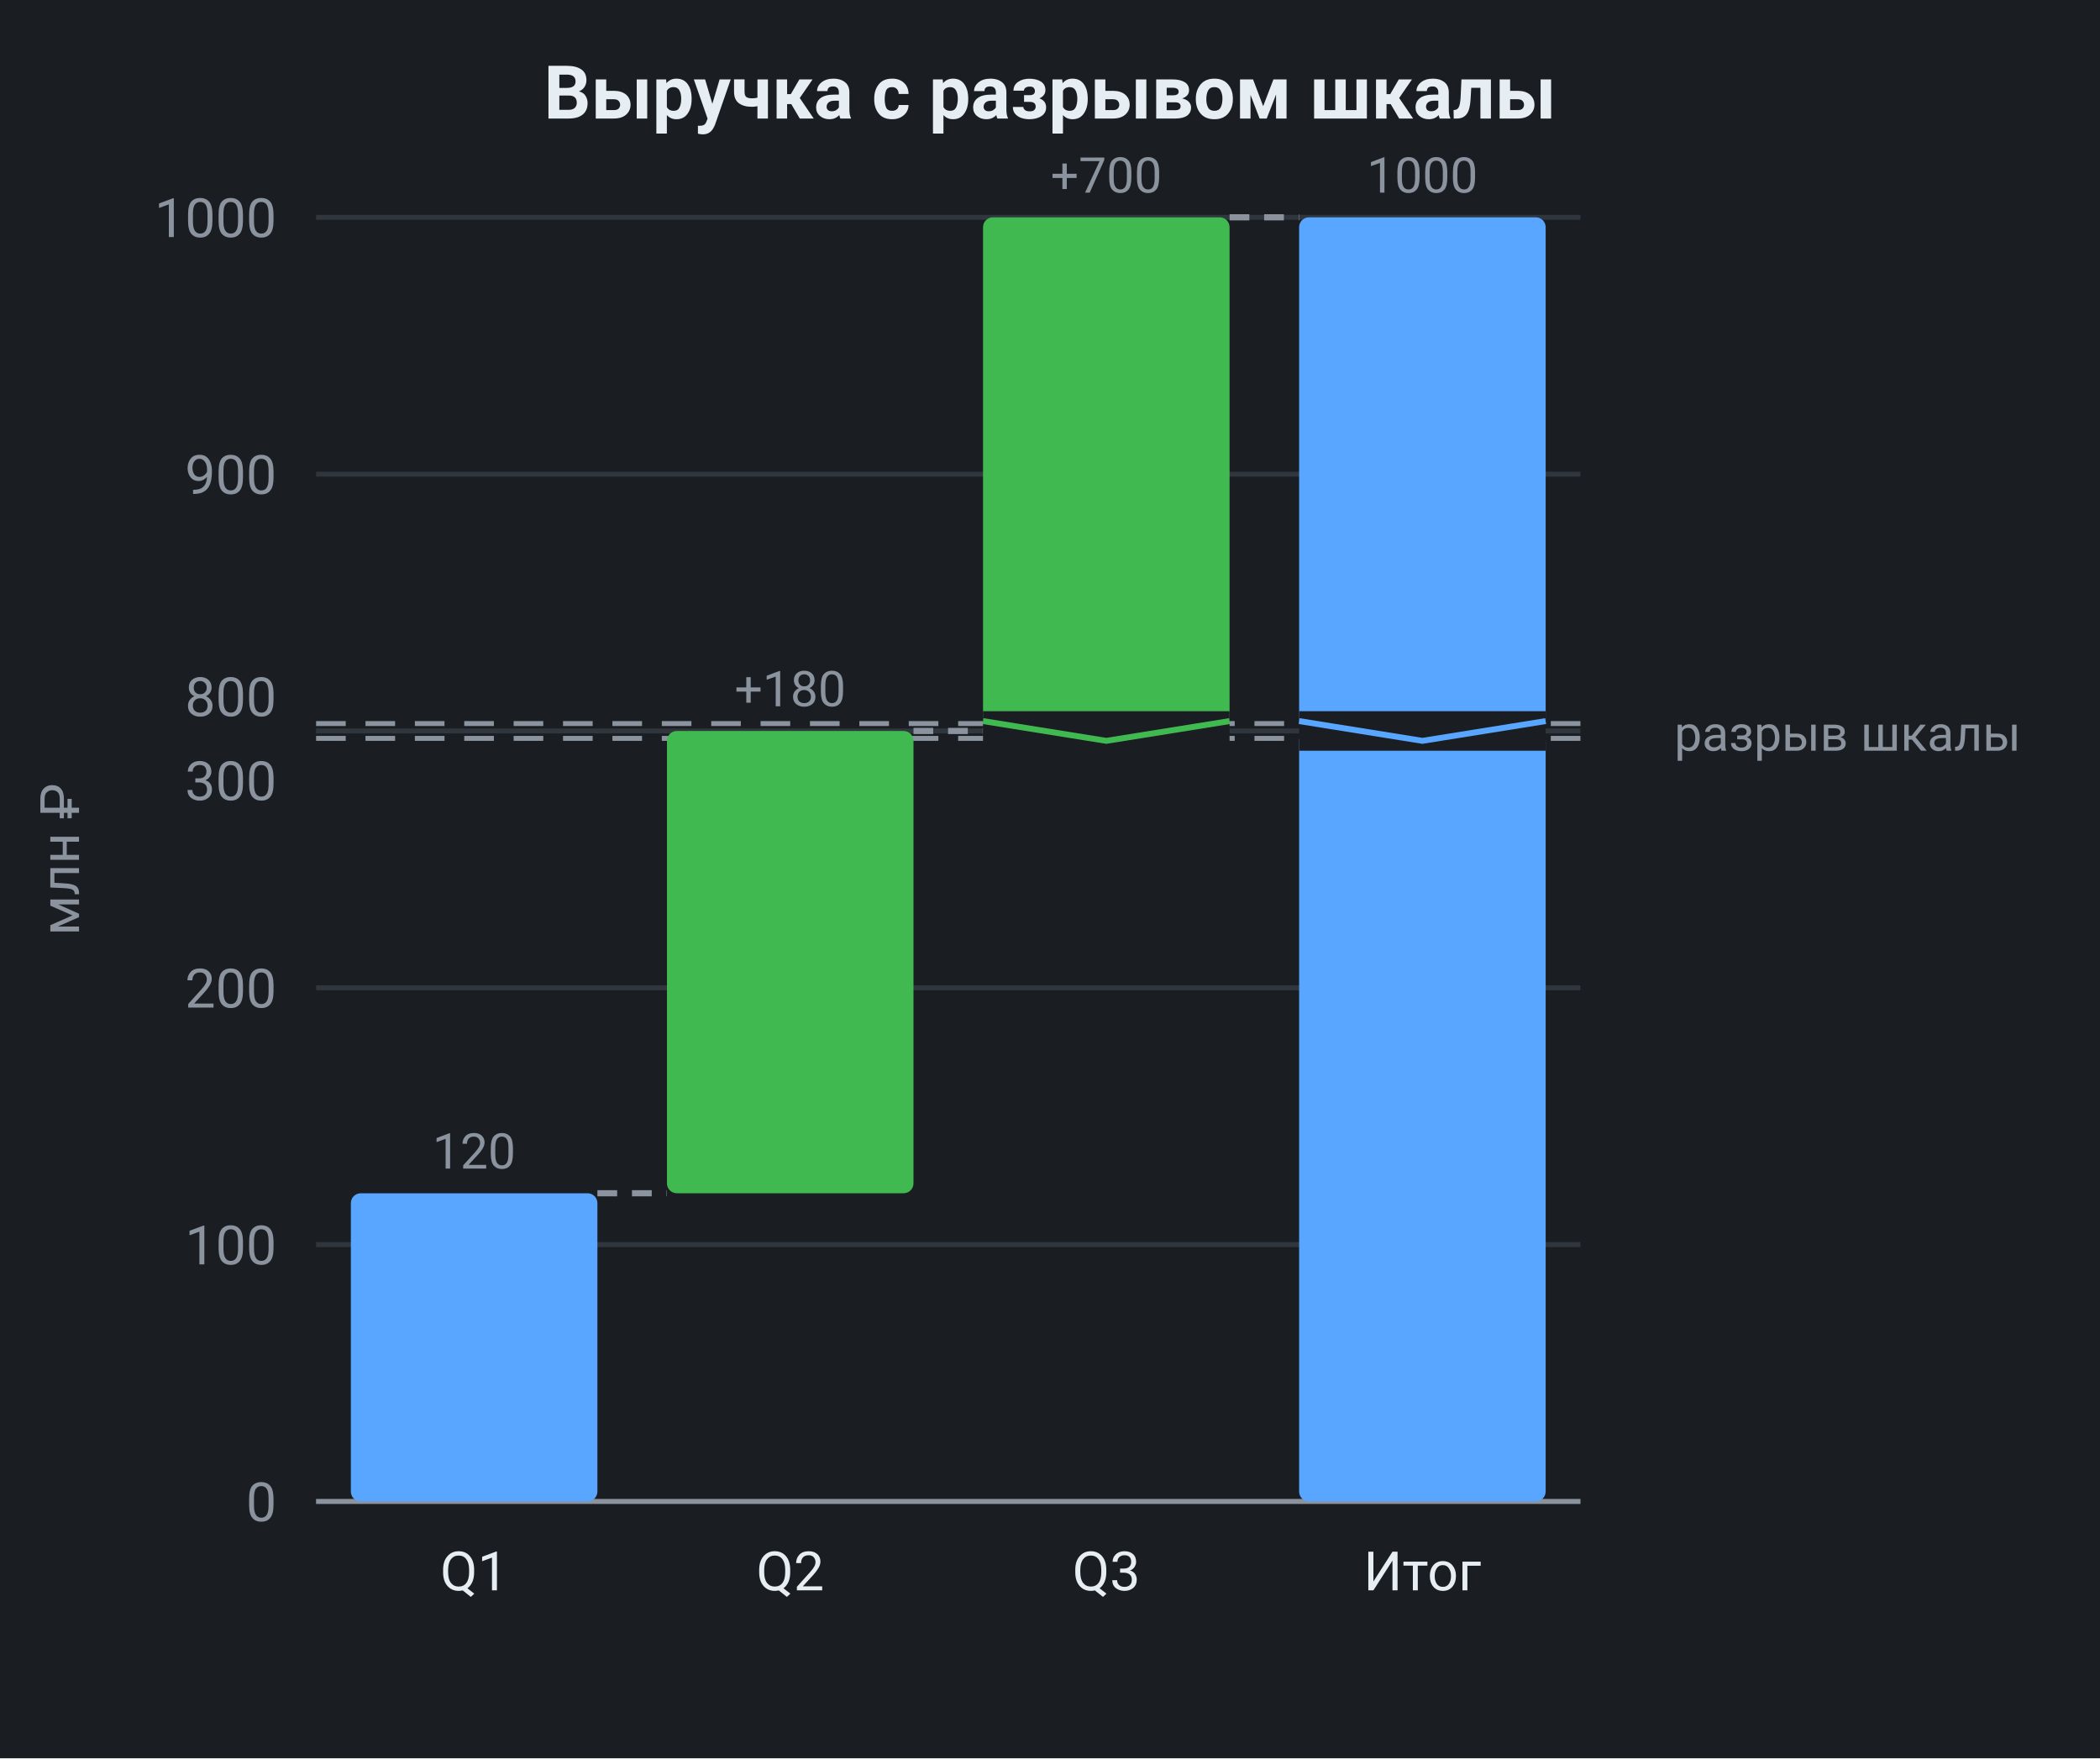
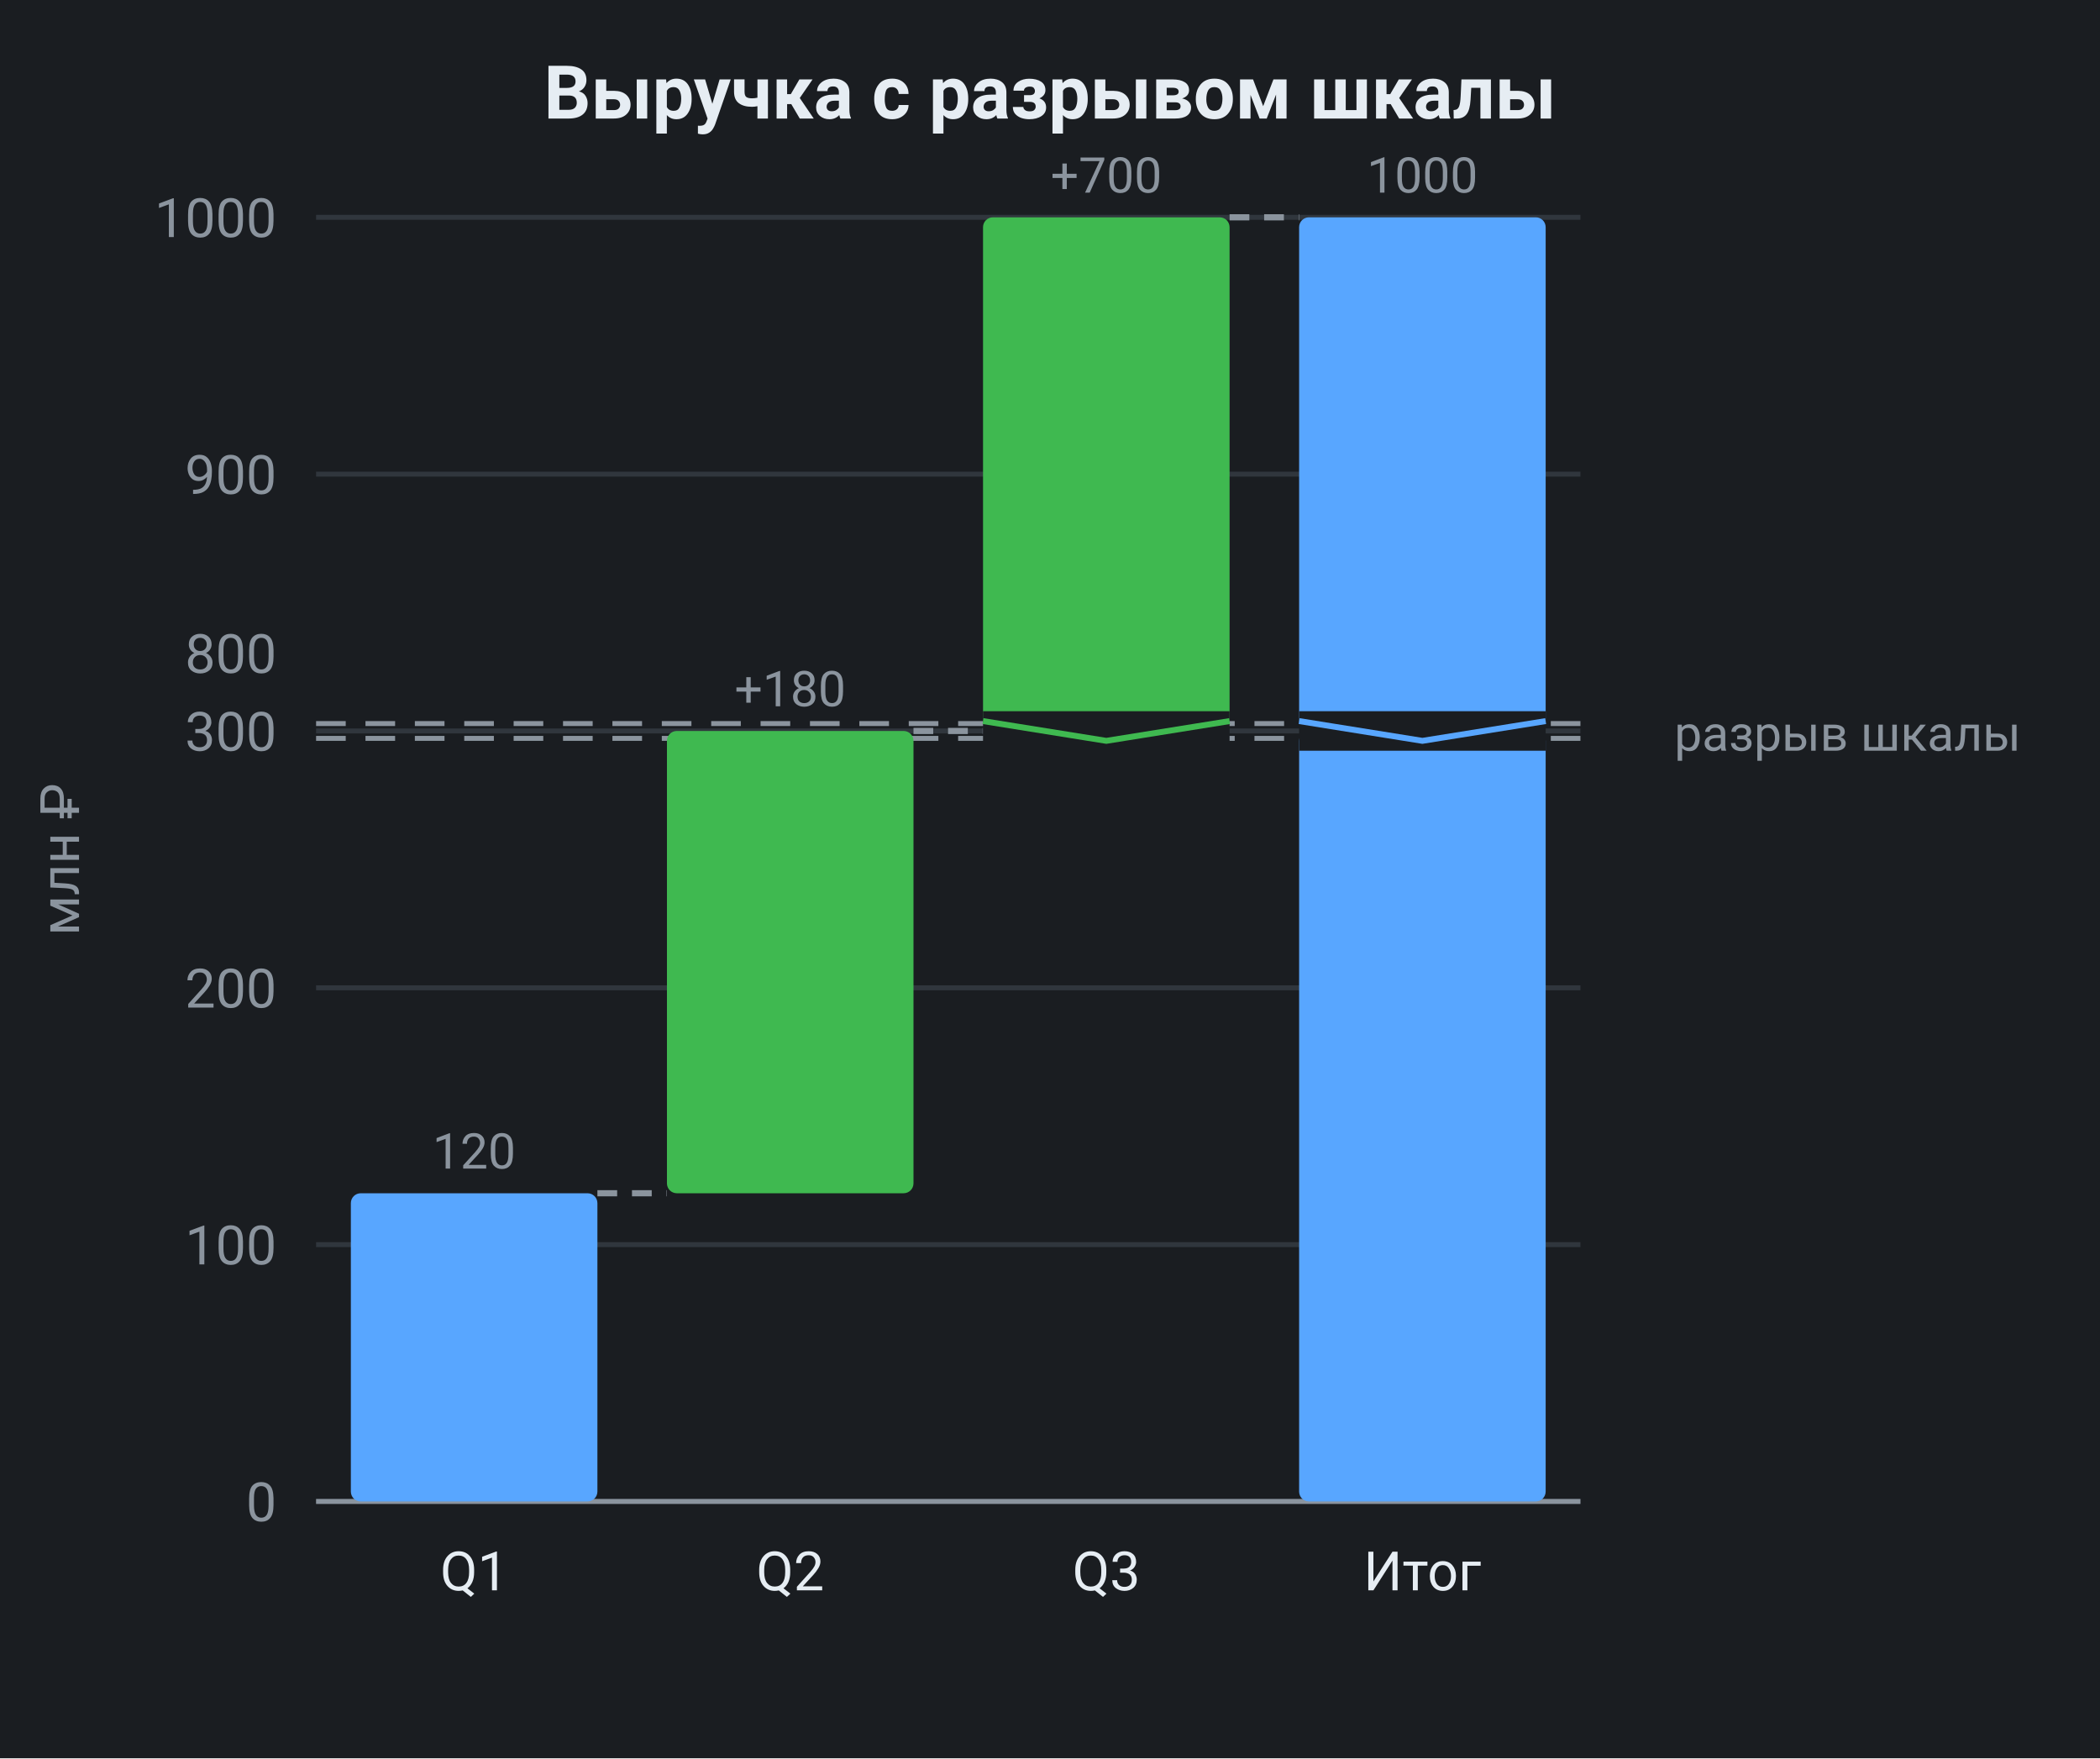
<svg xmlns="http://www.w3.org/2000/svg" viewBox="0 0 425.2 356" width="425.2" height="356" role="img" font-family="system-ui, -apple-system, &quot;Segoe UI&quot;, Roboto, sans-serif">
  <rect data-bg="canvas" x="0" y="0" width="425.2" height="356" fill="#1a1d21" />
  <text x="212.6" y="24" fill="#e6edf3" font-size="15" text-anchor="middle" font-weight="600">Выручка с разрывом шкалы</text>
  <line x1="64" y1="304" x2="320" y2="304" stroke="#30363d" stroke-width="1" />
  <text x="56" y="308" fill="#8b949e" font-size="11" text-anchor="end">0</text>
  <line x1="64" y1="252" x2="320" y2="252" stroke="#30363d" stroke-width="1" />
  <text x="56" y="256" fill="#8b949e" font-size="11" text-anchor="end">100</text>
  <line x1="64" y1="200" x2="320" y2="200" stroke="#30363d" stroke-width="1" />
  <text x="56" y="204" fill="#8b949e" font-size="11" text-anchor="end">200</text>
  <line x1="64" y1="148" x2="320" y2="148" stroke="#30363d" stroke-width="1" />
  <text x="56" y="152" fill="#8b949e" font-size="11" text-anchor="end">300</text>
  <line x1="64" y1="96" x2="320" y2="96" stroke="#30363d" stroke-width="1" />
  <text x="56" y="100" fill="#8b949e" font-size="11" text-anchor="end">900</text>
  <line x1="64" y1="44" x2="320" y2="44" stroke="#30363d" stroke-width="1" />
  <text x="56" y="48" fill="#8b949e" font-size="11" text-anchor="end">1000</text>
-   <rect x="34.52" y="133" width="25.48" height="33" fill="#1a1d21" data-break-text-bg="1" />
-   <text x="56" y="162" fill="#8b949e" font-size="11" text-anchor="end" data-break-edge="after">300</text>
-   <text x="56" y="145" fill="#8b949e" font-size="11" text-anchor="end" data-break-edge="before">800</text>
+   <rect x="34.52" y="124.25" width="25.48" height="16" fill="#1a1d21" data-break-text-bg="1" />
+   <text x="56" y="136.25" fill="#8b949e" font-size="11" text-anchor="end" data-break-edge="before">800</text>
  <text x="16" y="174" fill="#8b949e" font-size="11" text-anchor="middle" transform="rotate(-90 16 174)">млн ₽</text>
  <line x1="64" y1="304" x2="320" y2="304" stroke="#8b949e" stroke-width="1" />
  <line x1="64" y1="146.5" x2="320" y2="146.5" stroke="#8b949e" stroke-width="1" stroke-dasharray="6 4" />
  <line x1="64" y1="149.5" x2="320" y2="149.5" stroke="#8b949e" stroke-width="1" stroke-dasharray="6 4" />
  <rect x="337" y="140.5" width="66.2" height="15" fill="#1a1d21" data-break-text-bg="1" />
  <text x="339" y="152" fill="#8b949e" font-size="10" text-anchor="start" data-break-label="1">разрыв шкалы</text>
  <line x1="120.96" y1="241.6" x2="135.04" y2="241.6" stroke="#8b949e" stroke-width="1.25" stroke-dasharray="4 3" data-connector="1" />
  <line x1="184.96" y1="148" x2="199.04" y2="148" stroke="#8b949e" stroke-width="1.25" stroke-dasharray="4 3" data-connector="1" />
  <line x1="248.96" y1="44" x2="263.04" y2="44" stroke="#8b949e" stroke-width="1.25" stroke-dasharray="4 3" data-connector="1" />
  <rect x="71.04" y="241.6" width="49.92" height="62.4" fill="#58a6ff" rx="2" data-bar="0-0" />
  <text x="96" y="236.6" fill="#8b949e" font-size="10" text-anchor="middle" data-value-label="1">120</text>
  <text x="96" y="322" fill="#e6edf3" font-size="11" text-anchor="middle">Q1</text>
  <rect x="135.04" y="148" width="49.92" height="93.6" fill="#3fb950" rx="2" data-bar="0-1" />
  <text x="160" y="143" fill="#8b949e" font-size="10" text-anchor="middle" data-value-label="1">+180</text>
  <text x="160" y="322" fill="#e6edf3" font-size="11" text-anchor="middle">Q2</text>
  <rect x="199.04" y="44" width="49.92" height="104" fill="#3fb950" rx="2" data-bar="0-2" />
  <rect x="199.04" y="144" width="49.92" height="8" fill="#1a1d21" data-break-gap="1" />
  <path d="M199.04 146 L224 150 L248.96 146" fill="none" stroke="#3fb950" stroke-width="1.2" data-break-zigzag="1" />
  <text x="224" y="39" fill="#8b949e" font-size="10" text-anchor="middle" data-value-label="1">+700</text>
  <text x="224" y="322" fill="#e6edf3" font-size="11" text-anchor="middle">Q3</text>
  <rect x="263.04" y="148" width="49.92" height="156" fill="#58a6ff" rx="2" data-bar="0-3" />
  <rect x="263.04" y="44" width="49.92" height="104" fill="#58a6ff" rx="2" data-bar="0-3" />
  <rect x="263.04" y="144" width="49.92" height="8" fill="#1a1d21" data-break-gap="1" />
  <path d="M263.04 146 L288 150 L312.96 146" fill="none" stroke="#58a6ff" stroke-width="1.2" data-break-zigzag="1" />
  <text x="288" y="39" fill="#8b949e" font-size="10" text-anchor="middle" data-value-label="1">1000</text>
  <text x="288" y="322" fill="#e6edf3" font-size="11" text-anchor="middle">Итог</text>
</svg>
